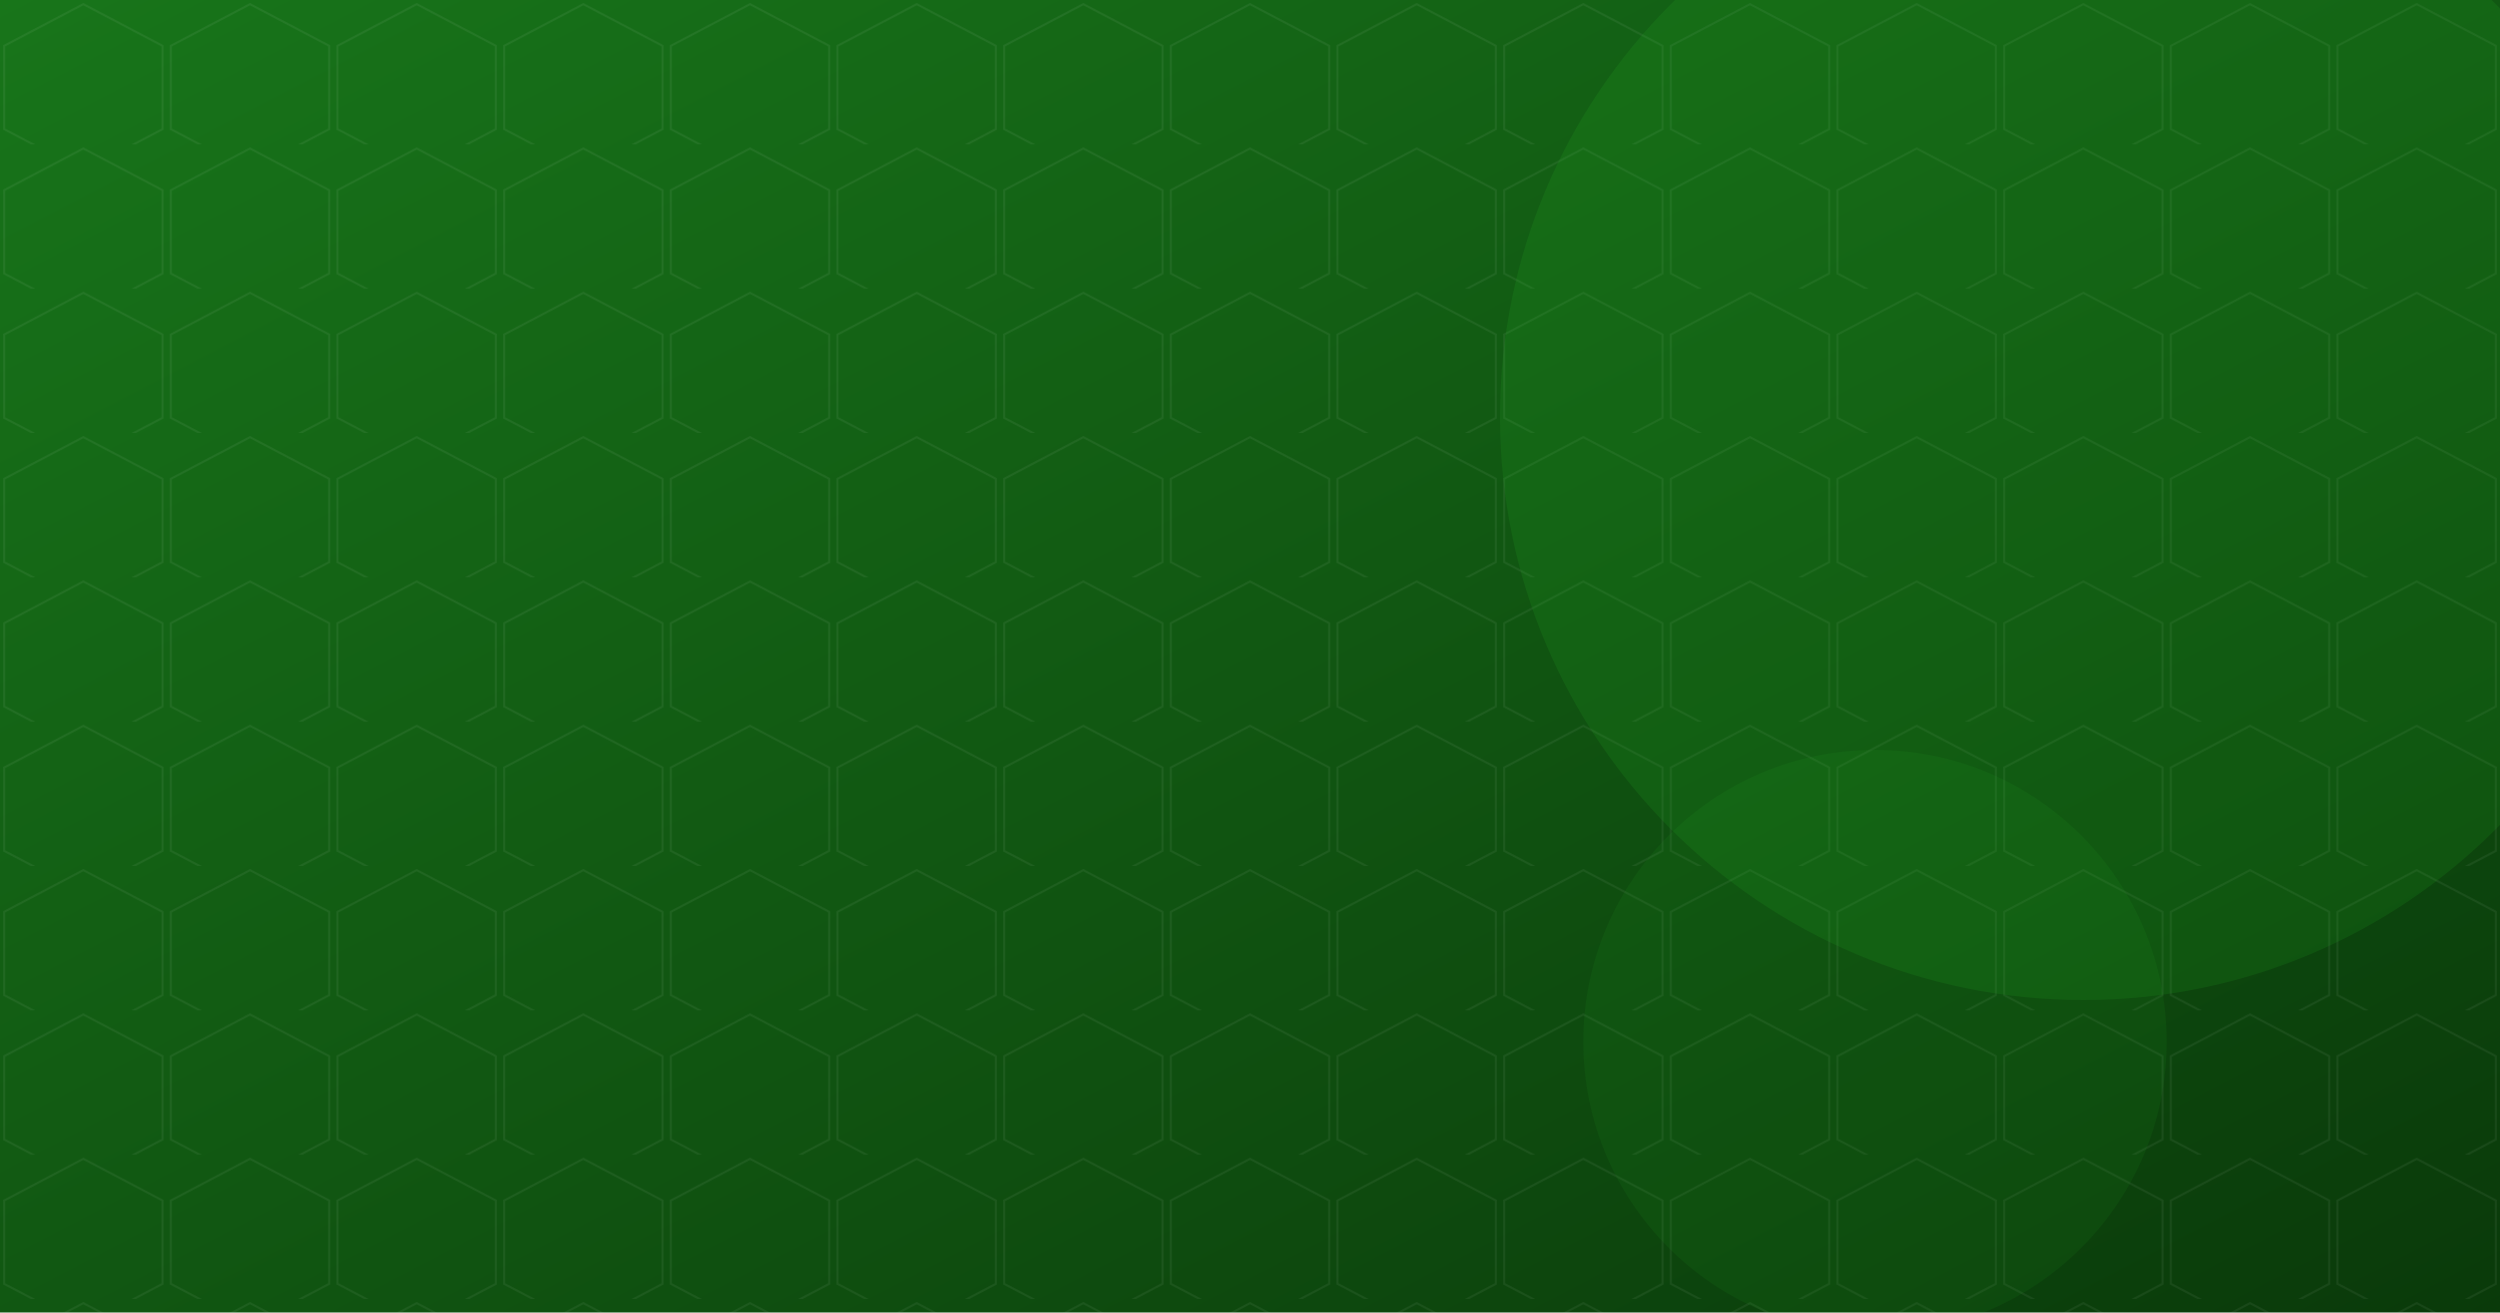
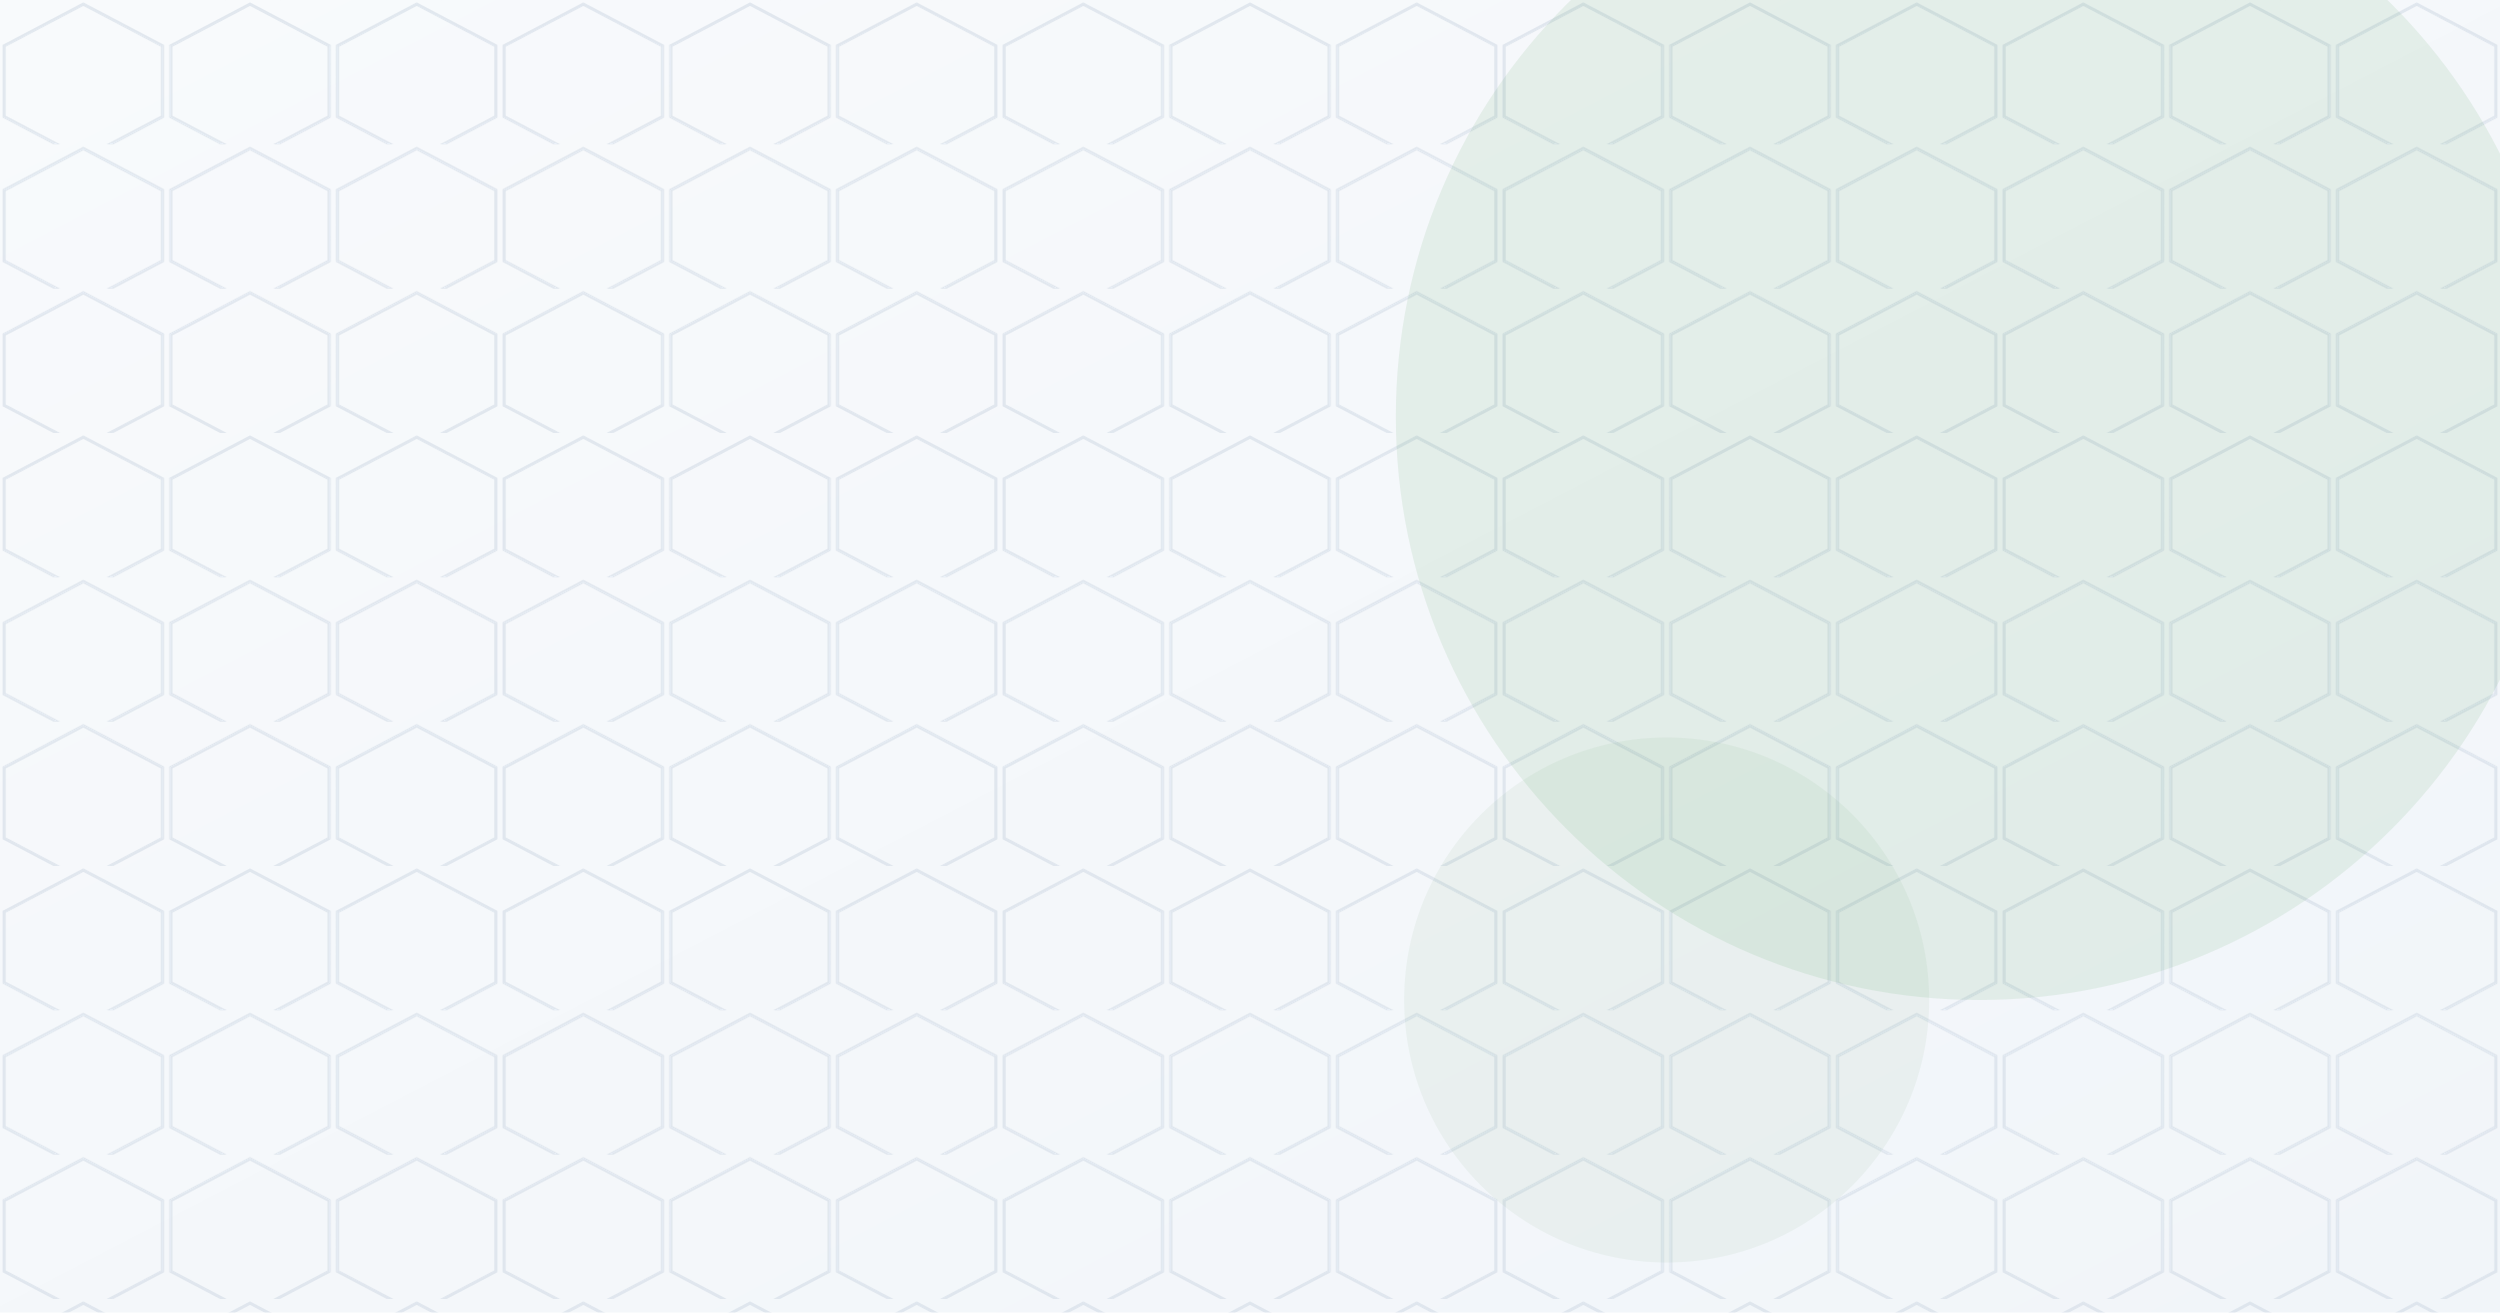
<svg xmlns="http://www.w3.org/2000/svg" width="1200" height="630" viewBox="0 0 1200 630">
  <defs>
-     <linearGradient id="bgpost-tin1" x1="0%" y1="0%" x2="100%" y2="100%">
-       <stop offset="0%" stop-color="#18751A" />
-       <stop offset="100%" stop-color="#0A3A0A" />
+     <linearGradient id="g477c9df3" x1="0%" y1="0%" x2="100%" y2="100%">
+       <stop offset="0%" stop-color="#F8FAFC" />
+       <stop offset="100%" stop-color="#F1F5F9" />
    </linearGradient>
-     <pattern id="hexpost-tin1" x="0" y="0" width="80" height="69.28" patternUnits="userSpaceOnUse">
-       <polygon points="40,2 78,22 78,62 40,82 2,62 2,22" fill="none" stroke="rgba(255,255,255,0.06)" stroke-width="1" />
+     <pattern id="p303460f5" x="0" y="0" width="80" height="69.28" patternUnits="userSpaceOnUse">
+       <polygon points="40,2 78,22 78,56 40,76 2,56 2,22" fill="none" stroke="#CBD5E1" stroke-width="1.5" />
    </pattern>
  </defs>
-   <rect width="1200" height="630" fill="url(#bgpost-tin1)" />
-   <rect width="1200" height="630" fill="url(#hexpost-tin1)" />
-   <circle cx="1000" cy="200" r="280" fill="rgba(41,194,44,0.13)" />
-   <circle cx="900" cy="500" r="140" fill="rgba(41,194,44,0.08)" />
+   <rect width="1200" height="630" fill="url(#g477c9df3)" />
+   <rect width="1200" height="630" fill="url(#p303460f5)" opacity="0.5" />
+   <circle cx="950" cy="200" r="280" fill="rgba(24,117,26,0.08)" />
+   <circle cx="800" cy="480" r="126" fill="rgba(24,117,26,0.05)" />
</svg>
